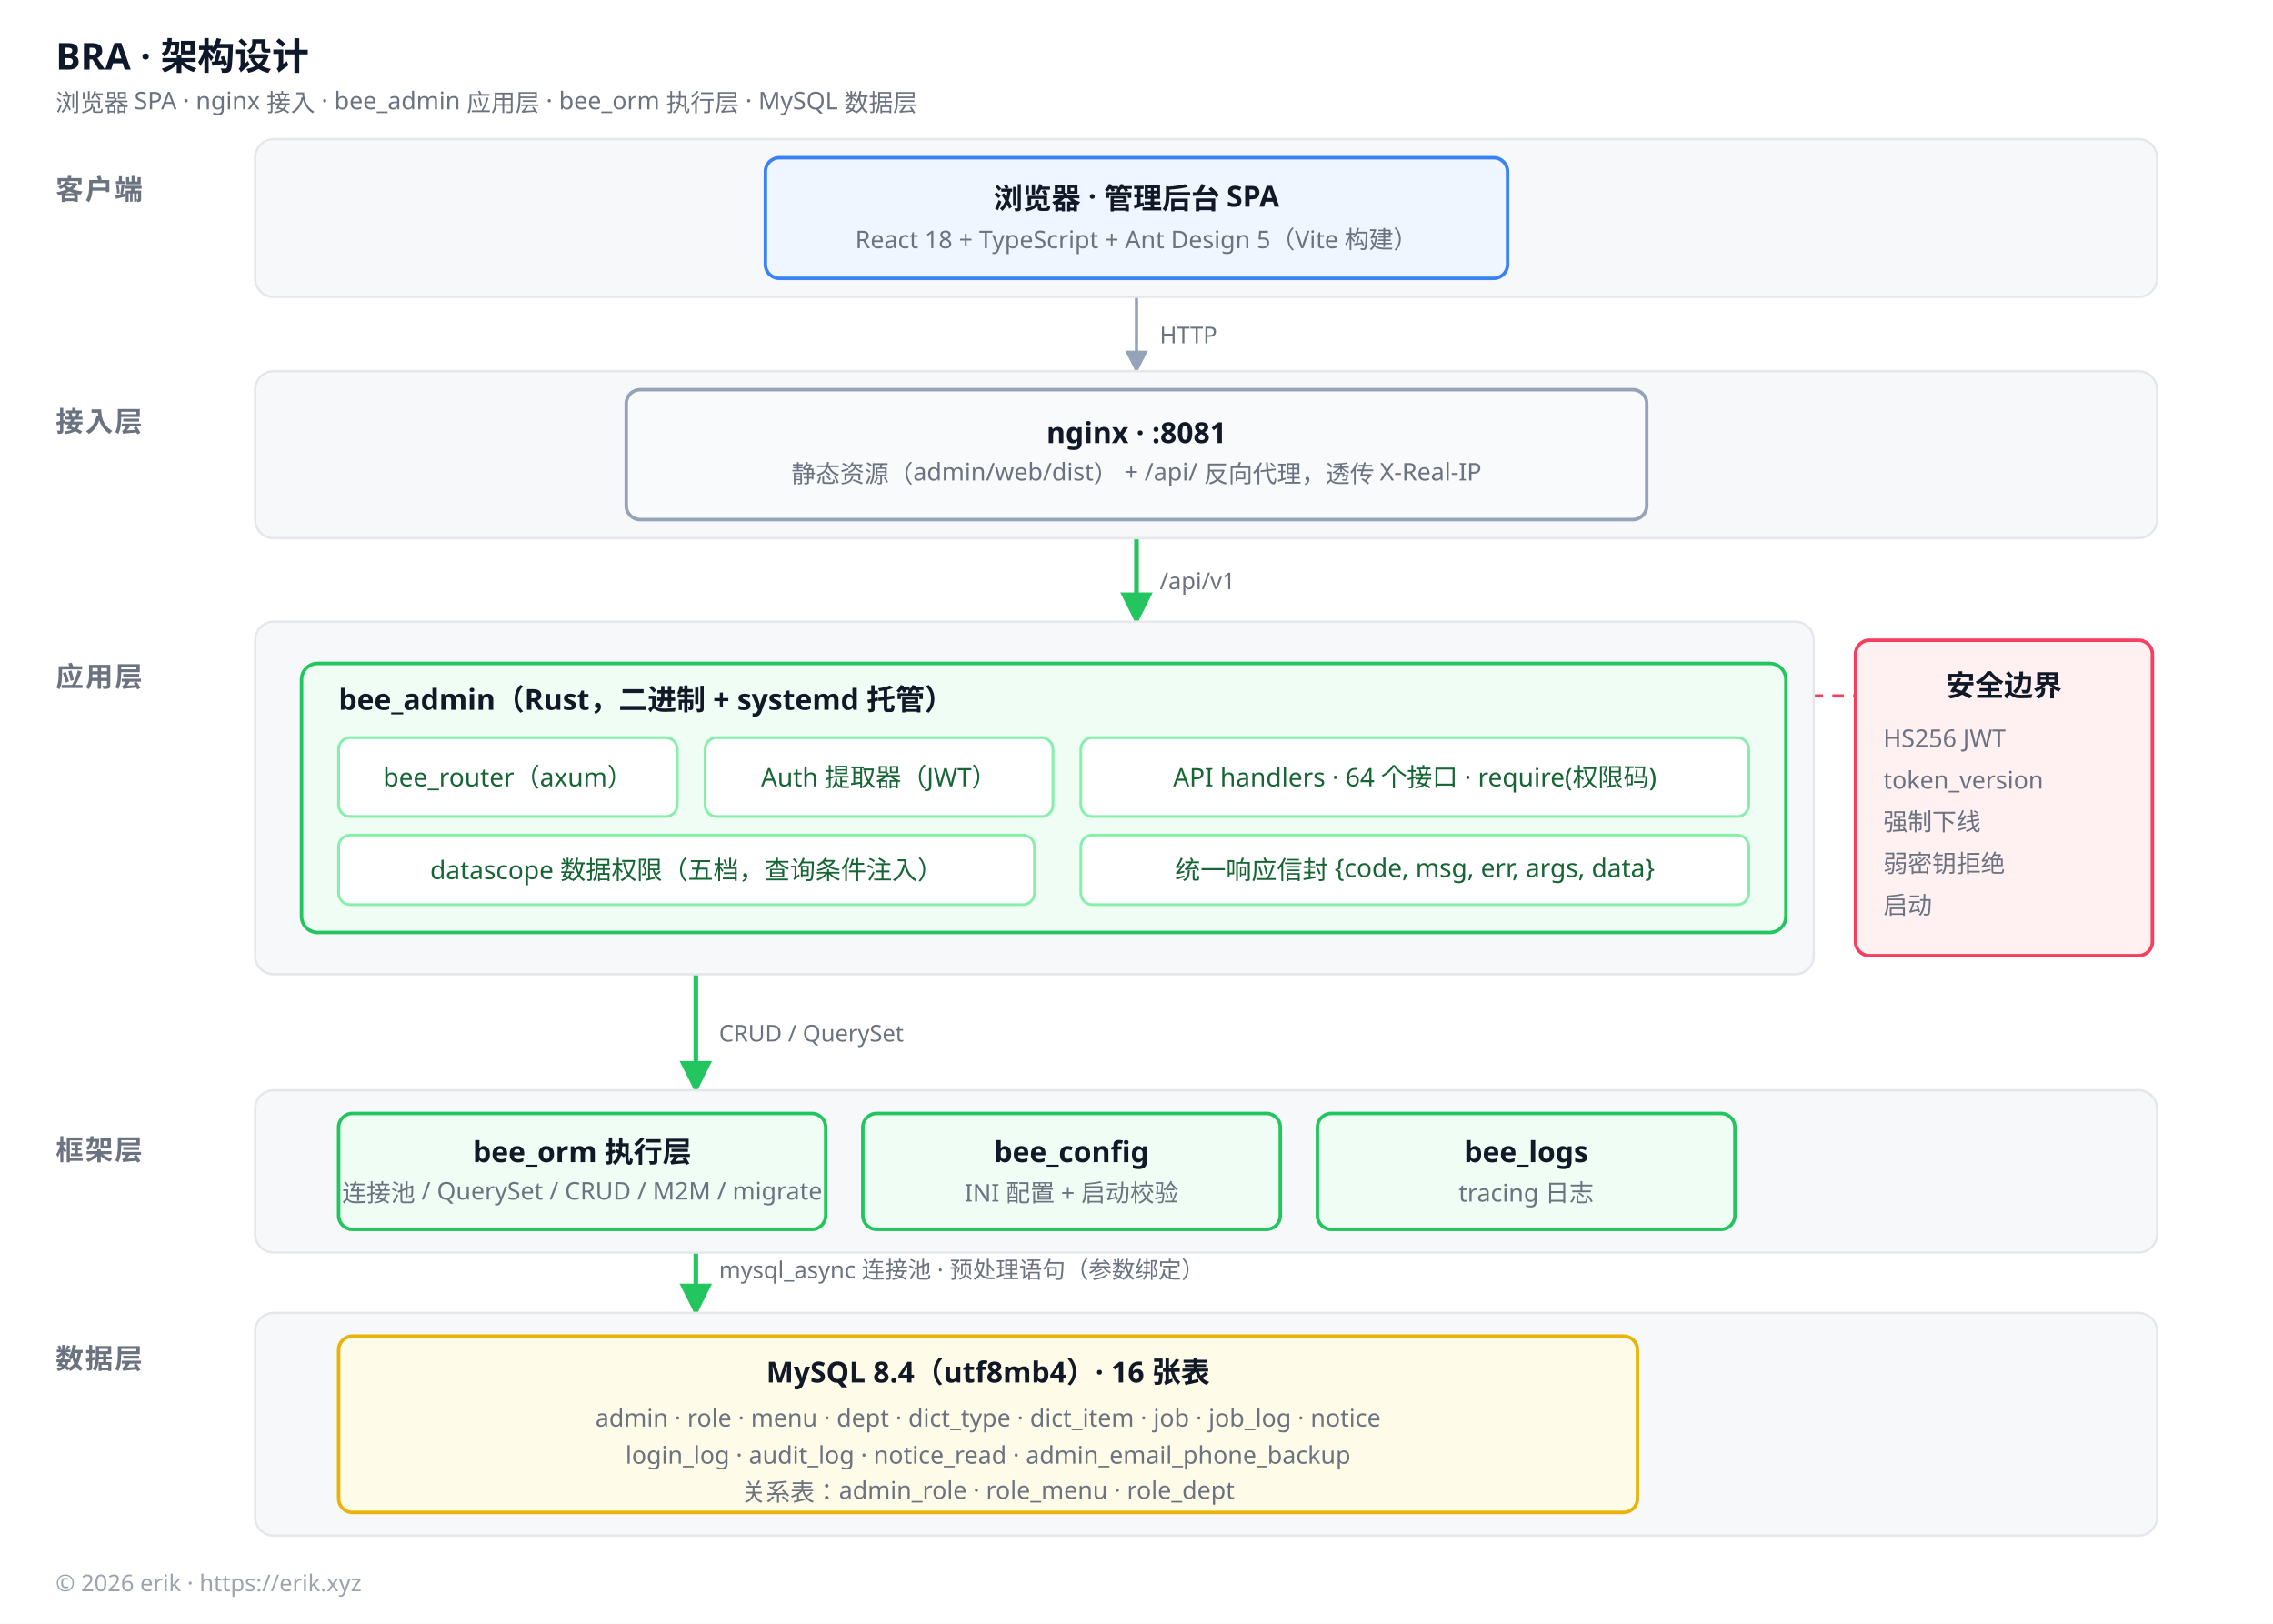
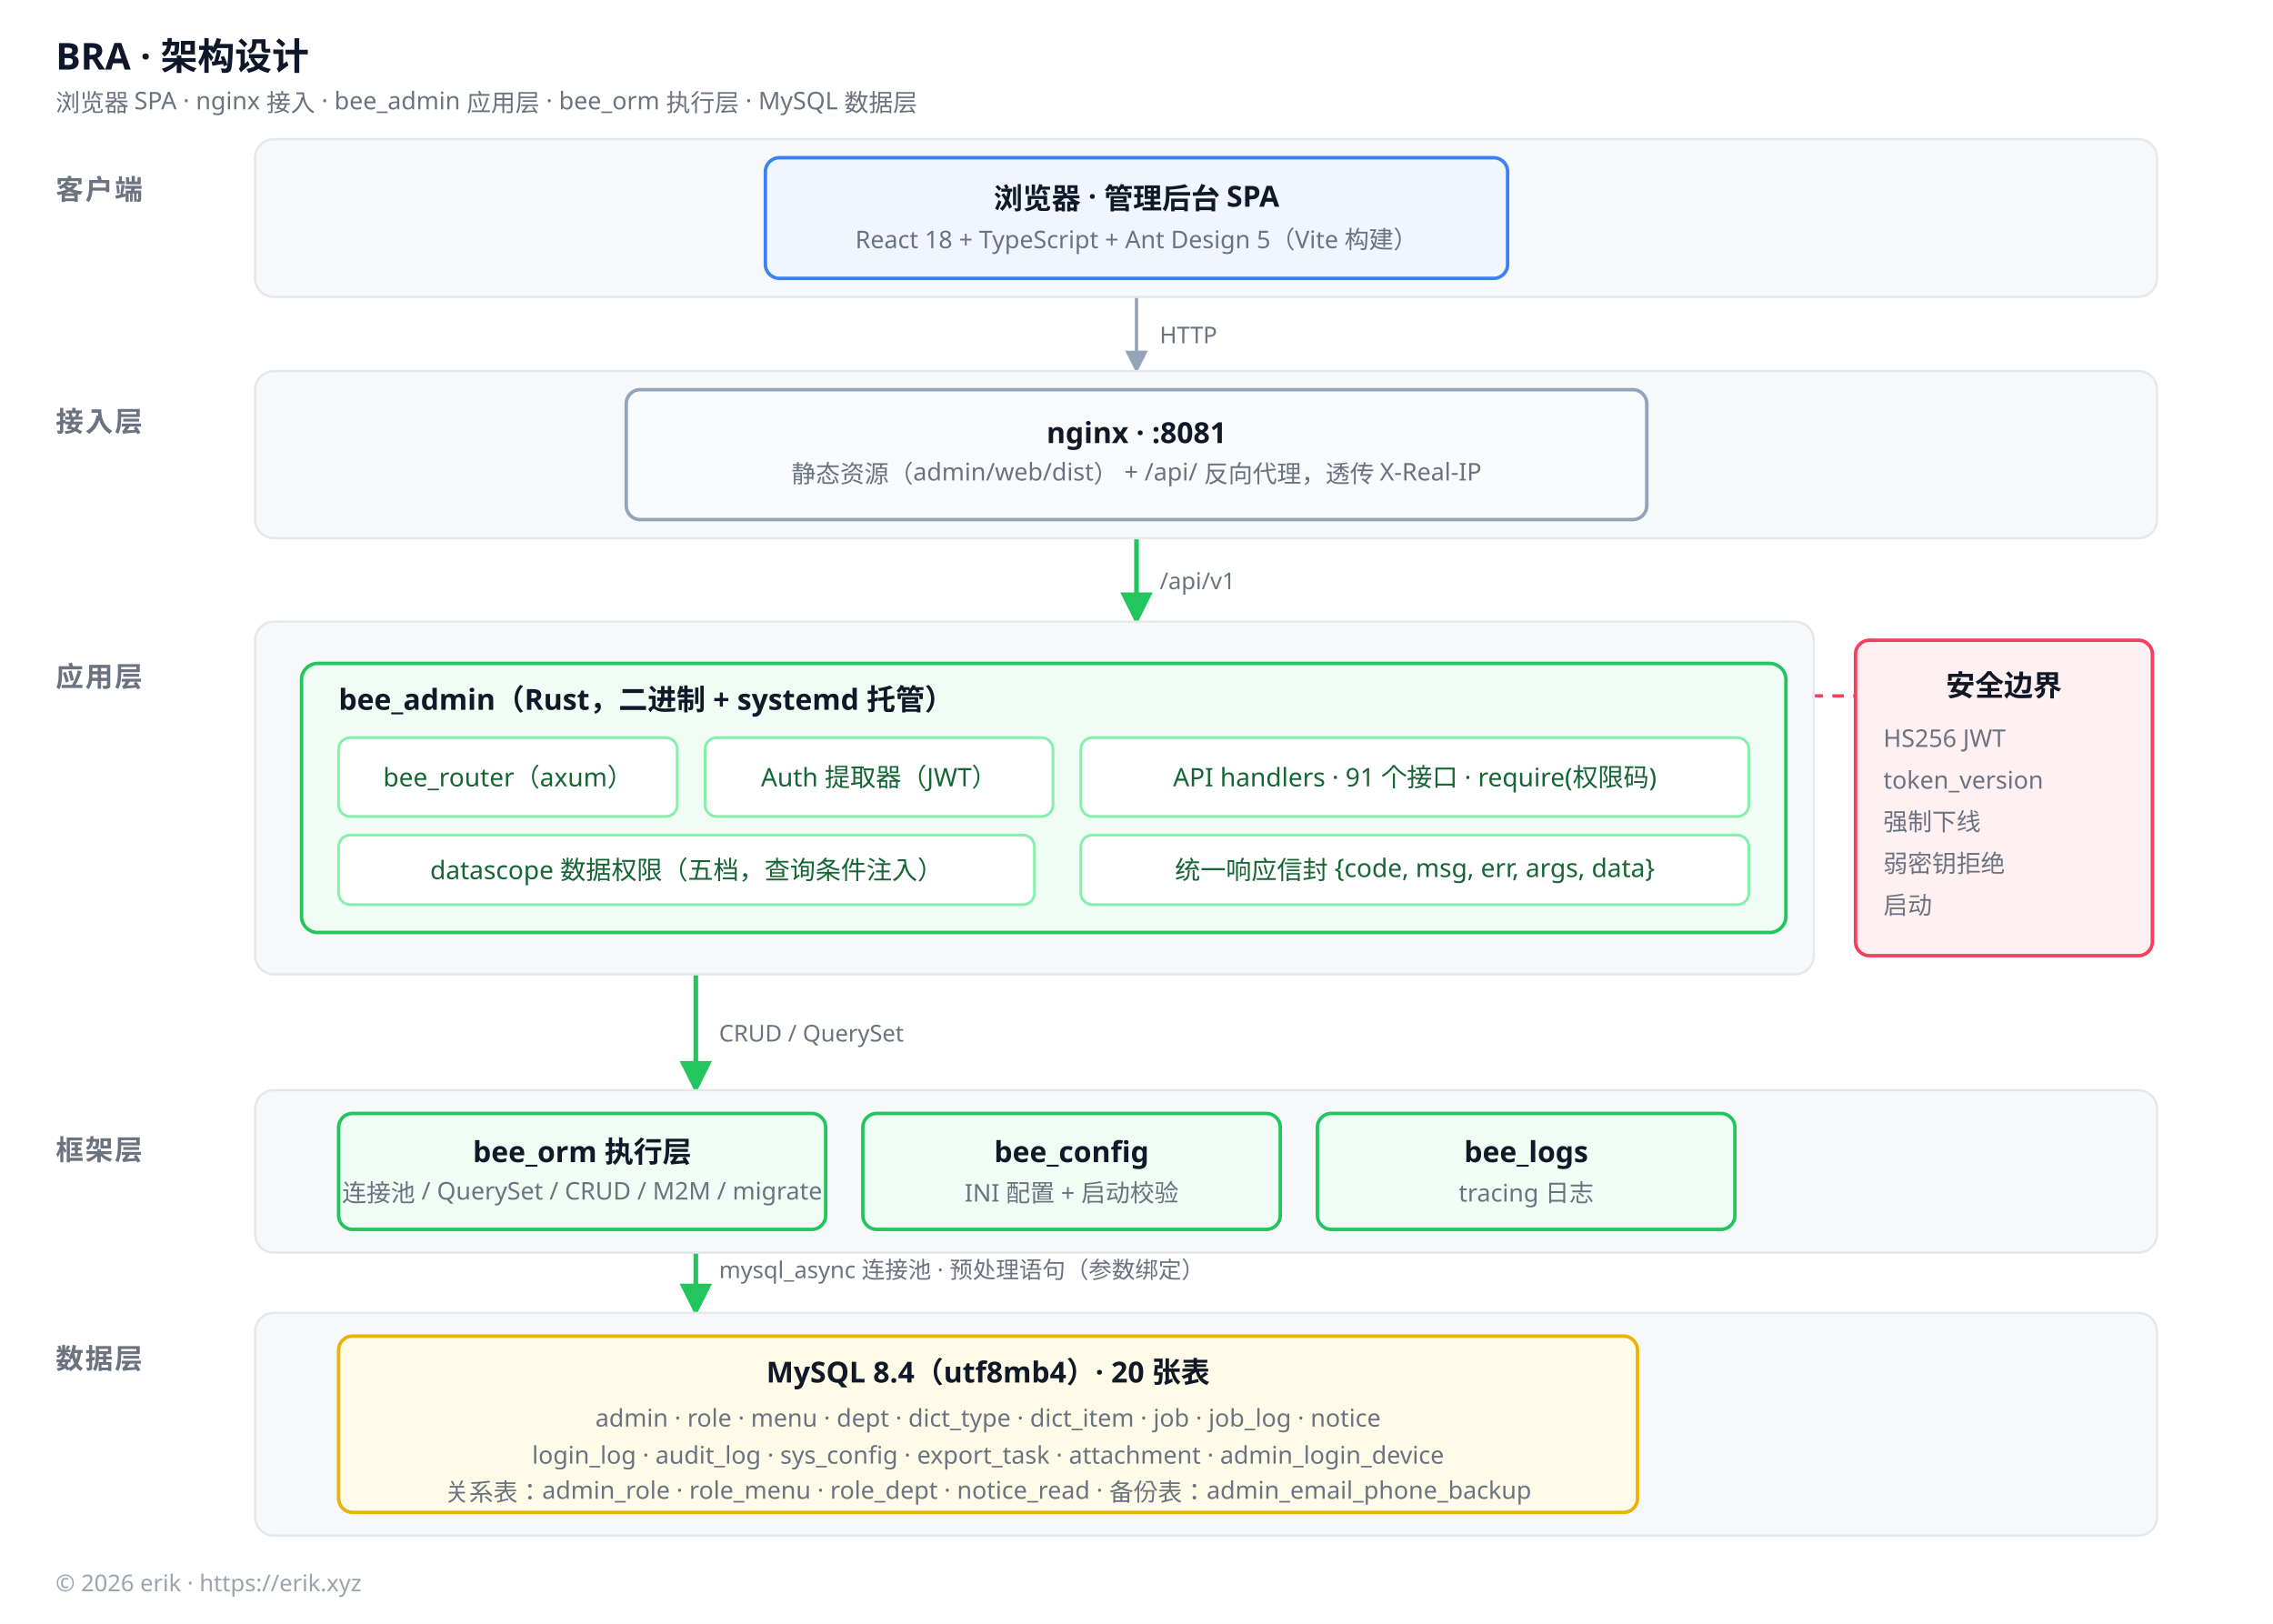
<svg xmlns="http://www.w3.org/2000/svg" viewBox="0 0 980 700" width="980" height="700" role="img" aria-label="bee-rust 管理后台 架构设计图">
  <style>
    .bg { fill: #ffffff; }
    .band { fill: #f7f8fa; stroke: #e5e7eb; stroke-width: 1; }
    .band-label { font: 600 12px system-ui, "PingFang SC", "Microsoft YaHei", sans-serif; fill: #6b7280; letter-spacing: .06em; }
    .box-frontend { fill: #eff6ff; stroke: #3b82f6; stroke-width: 1.5; }
    .box-backend  { fill: #f0fdf4; stroke: #22c55e; stroke-width: 1.5; }
    .box-db       { fill: #fefce8; stroke: #eab308; stroke-width: 1.5; }
    .box-external { fill: #f8fafc; stroke: #94a3b8; stroke-width: 1.5; }
    .box-security { fill: #fff1f2; stroke: #f43f5e; stroke-width: 1.5; }
    .box-inner    { fill: #ffffff; stroke: #86efac; stroke-width: 1.2; }
    .t-name { font: 600 12.5px system-ui, "PingFang SC", "Microsoft YaHei", sans-serif; fill: #111827; }
    .t-sub  { font: 10.5px system-ui, "PingFang SC", "Microsoft YaHei", sans-serif; fill: #6b7280; }
    .t-inner{ font: 11px system-ui, "PingFang SC", "Microsoft YaHei", sans-serif; fill: #166534; }
    .t-edge { font: 10px system-ui, "PingFang SC", "Microsoft YaHei", sans-serif; fill: #6b7280; }
    .t-title{ font: 700 16px system-ui, "PingFang SC", "Microsoft YaHei", sans-serif; fill: #0f172a; }
    .t-foot { font: 10px system-ui, "PingFang SC", "Microsoft YaHei", sans-serif; fill: #9ca3af; }
    .a-default { stroke: #94a3b8; stroke-width: 1.4; fill: none; }
    .a-hot     { stroke: #22c55e; stroke-width: 2; fill: none; }
    .a-sec     { stroke: #f43f5e; stroke-width: 1.4; stroke-dasharray: 5 4; fill: none; }
  </style>
  <defs>
    <marker id="ar" viewBox="0 0 10 10" refX="9" refY="5" markerWidth="7" markerHeight="7" orient="auto-start-reverse">
      <path d="M0,0 L10,5 L0,10 z" fill="#94a3b8" />
    </marker>
    <marker id="ar-hot" viewBox="0 0 10 10" refX="9" refY="5" markerWidth="7" markerHeight="7" orient="auto-start-reverse">
      <path d="M0,0 L10,5 L0,10 z" fill="#22c55e" />
    </marker>
    <marker id="ar-sec" viewBox="0 0 10 10" refX="9" refY="5" markerWidth="7" markerHeight="7" orient="auto-start-reverse">
      <path d="M0,0 L10,5 L0,10 z" fill="#f43f5e" />
    </marker>
  </defs>
  <rect class="bg" x="0" y="0" width="980" height="700" />
  <text class="t-title" x="24" y="30">BRA · 架构设计</text>
  <text class="t-sub" x="24" y="48">浏览器 SPA · nginx 接入 · bee_admin 应用层 · bee_orm 执行层 · MySQL 数据层</text>
  <path class="a-default" d="M490,128 L490,160" marker-end="url(#ar)" />
  <text class="t-edge" x="500" y="148">HTTP</text>
  <path class="a-hot" d="M490,232 L490,268" marker-end="url(#ar-hot)" />
  <text class="t-edge" x="500" y="254">/api/v1</text>
  <path class="a-hot" d="M300,420 L300,470" marker-end="url(#ar-hot)" />
  <text class="t-edge" x="310" y="449">CRUD / QuerySet</text>
  <path class="a-hot" d="M300,528 L300,566" marker-end="url(#ar-hot)" />
  <text class="t-edge" x="310" y="551">mysql_async 连接池 · 预处理语句（参数绑定）</text>
  <path class="a-sec" d="M700,300 L812,300" marker-end="url(#ar-sec)" />
  <text class="t-edge" x="712" y="292">校验 JWT</text>
  <text class="band-label" x="24" y="86">客户端</text>
  <rect class="band" x="110" y="60" width="820" height="68" rx="8" />
  <rect class="box-frontend" x="330" y="68" width="320" height="52" rx="6" />
  <text class="t-name" x="490" y="90" text-anchor="middle">浏览器 · 管理后台 SPA</text>
  <text class="t-sub" x="490" y="107" text-anchor="middle">React 18 + TypeScript + Ant Design 5（Vite 构建）</text>
  <text class="band-label" x="24" y="186">接入层</text>
  <rect class="band" x="110" y="160" width="820" height="72" rx="8" />
  <rect class="box-external" x="270" y="168" width="440" height="56" rx="6" />
  <text class="t-name" x="490" y="191" text-anchor="middle">nginx · :8081</text>
  <text class="t-sub" x="490" y="208" text-anchor="middle">静态资源（admin/web/dist） + /api/ 反向代理，透传 X-Real-IP</text>
  <text class="band-label" x="24" y="296">应用层</text>
  <rect class="band" x="110" y="268" width="672" height="152" rx="8" />
  <rect class="box-backend" x="130" y="286" width="640" height="116" rx="7" />
  <text class="t-name" x="146" y="306">bee_admin（Rust，二进制 + systemd 托管）</text>
  <rect class="box-inner" x="146" y="318" width="146" height="34" rx="5" />
  <text class="t-inner" x="219" y="339" text-anchor="middle">bee_router（axum）</text>
  <rect class="box-inner" x="304" y="318" width="150" height="34" rx="5" />
  <text class="t-inner" x="379" y="339" text-anchor="middle">Auth 提取器（JWT）</text>
  <rect class="box-inner" x="466" y="318" width="288" height="34" rx="5" />
-   <text class="t-inner" x="610" y="339" text-anchor="middle">API handlers · 64 个接口 · require(权限码)</text>
+   <text class="t-inner" x="610" y="339" text-anchor="middle">API handlers · 91 个接口 · require(权限码)</text>
  <rect class="box-inner" x="146" y="360" width="300" height="30" rx="5" />
  <text class="t-inner" x="296" y="379" text-anchor="middle">datascope 数据权限（五档，查询条件注入）</text>
  <rect class="box-inner" x="466" y="360" width="288" height="30" rx="5" />
  <text class="t-inner" x="610" y="379" text-anchor="middle">统一响应信封 {code, msg, err, args, data}</text>
  <text class="band-label" x="24" y="500">框架层</text>
  <rect class="band" x="110" y="470" width="820" height="70" rx="8" />
  <rect class="box-backend" x="146" y="480" width="210" height="50" rx="6" />
  <text class="t-name" x="251" y="501" text-anchor="middle">bee_orm 执行层</text>
  <text class="t-sub" x="251" y="518" text-anchor="middle">连接池 / QuerySet / CRUD / M2M / migrate</text>
  <rect class="box-backend" x="372" y="480" width="180" height="50" rx="6" />
  <text class="t-name" x="462" y="501" text-anchor="middle">bee_config</text>
  <text class="t-sub" x="462" y="518" text-anchor="middle">INI 配置 + 启动校验</text>
  <rect class="box-backend" x="568" y="480" width="180" height="50" rx="6" />
  <text class="t-name" x="658" y="501" text-anchor="middle">bee_logs</text>
  <text class="t-sub" x="658" y="518" text-anchor="middle">tracing 日志</text>
  <text class="band-label" x="24" y="590">数据层</text>
  <rect class="band" x="110" y="566" width="820" height="96" rx="8" />
  <rect class="box-db" x="146" y="576" width="560" height="76" rx="6" />
-   <text class="t-name" x="426" y="596" text-anchor="middle">MySQL 8.4（utf8mb4）· 16 张表</text>
+   <text class="t-name" x="426" y="596" text-anchor="middle">MySQL 8.4（utf8mb4）· 20 张表</text>
  <text class="t-sub" x="426" y="615" text-anchor="middle">admin · role · menu · dept · dict_type · dict_item · job · job_log · notice</text>
-   <text class="t-sub" x="426" y="631" text-anchor="middle">login_log · audit_log · notice_read · admin_email_phone_backup</text>
-   <text class="t-sub" x="426" y="647" text-anchor="middle">关系表：admin_role · role_menu · role_dept</text>
+   <text class="t-sub" x="426" y="631" text-anchor="middle">login_log · audit_log · sys_config · export_task · attachment · admin_login_device</text>
+   <text class="t-sub" x="426" y="647" text-anchor="middle">关系表：admin_role · role_menu · role_dept · notice_read · 备份表：admin_email_phone_backup</text>
  <rect class="box-security" x="800" y="276" width="128" height="136" rx="6" />
  <text class="t-name" x="864" y="300" text-anchor="middle">安全边界</text>
  <text class="t-sub" x="812" y="322">HS256 JWT</text>
  <text class="t-sub" x="812" y="340">token_version</text>
  <text class="t-sub" x="812" y="358">强制下线</text>
  <text class="t-sub" x="812" y="376">弱密钥拒绝</text>
  <text class="t-sub" x="812" y="394">启动</text>
  <text class="t-foot" x="24" y="686">© 2026 erik · https://erik.xyz</text>
</svg>
